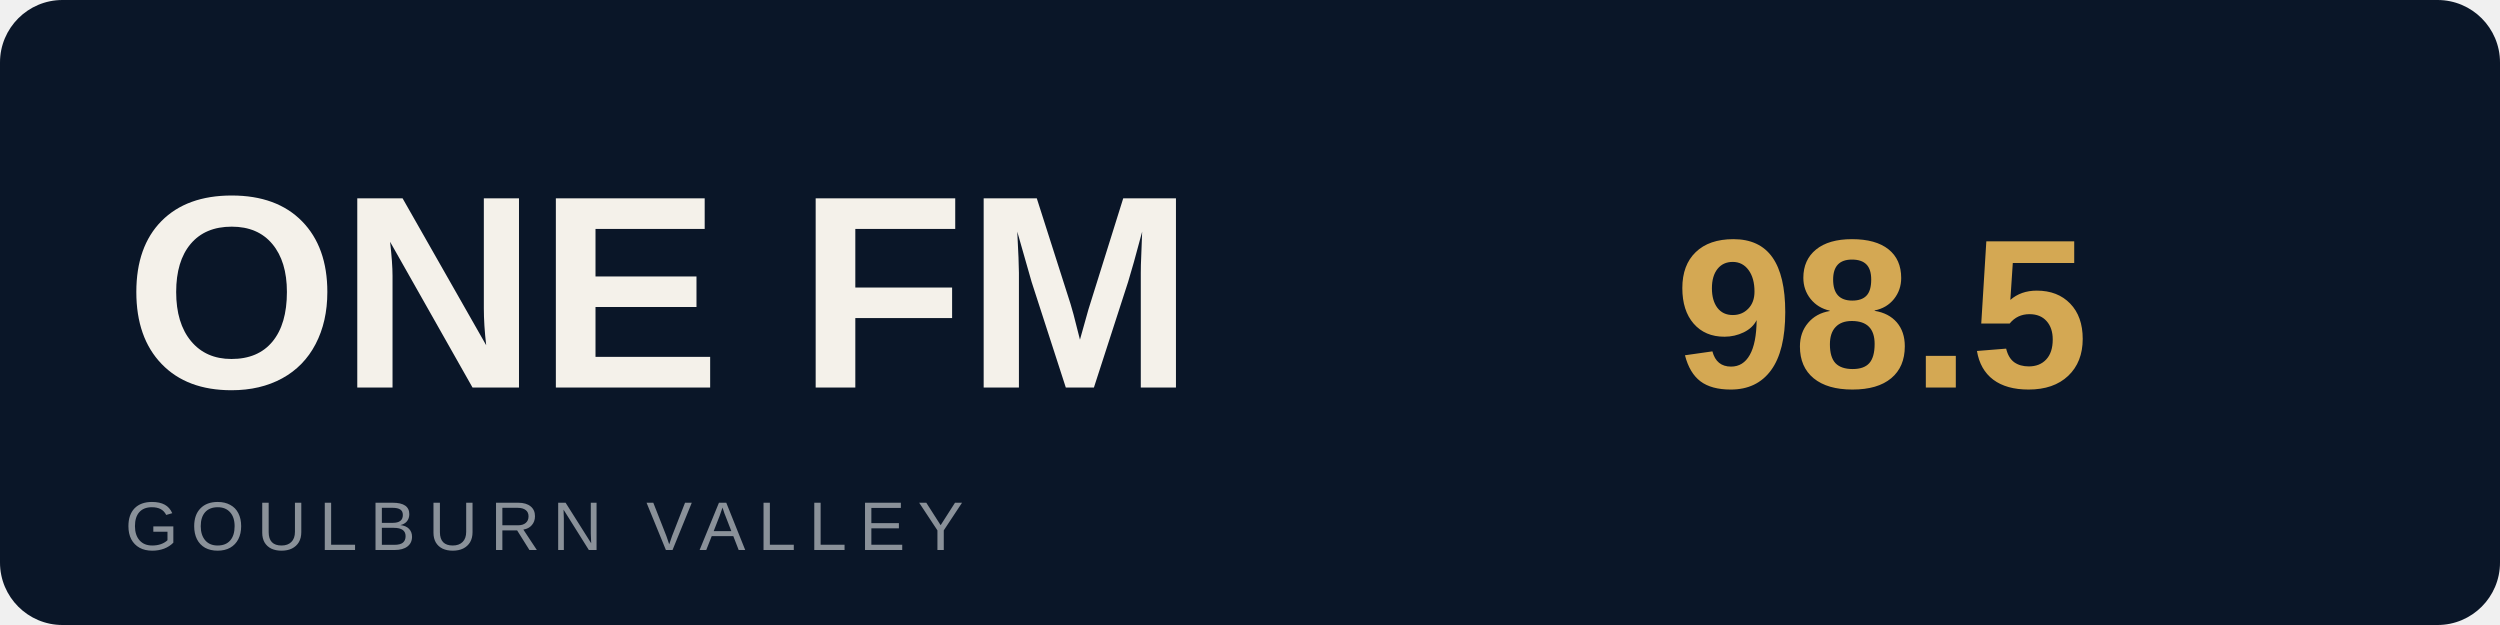
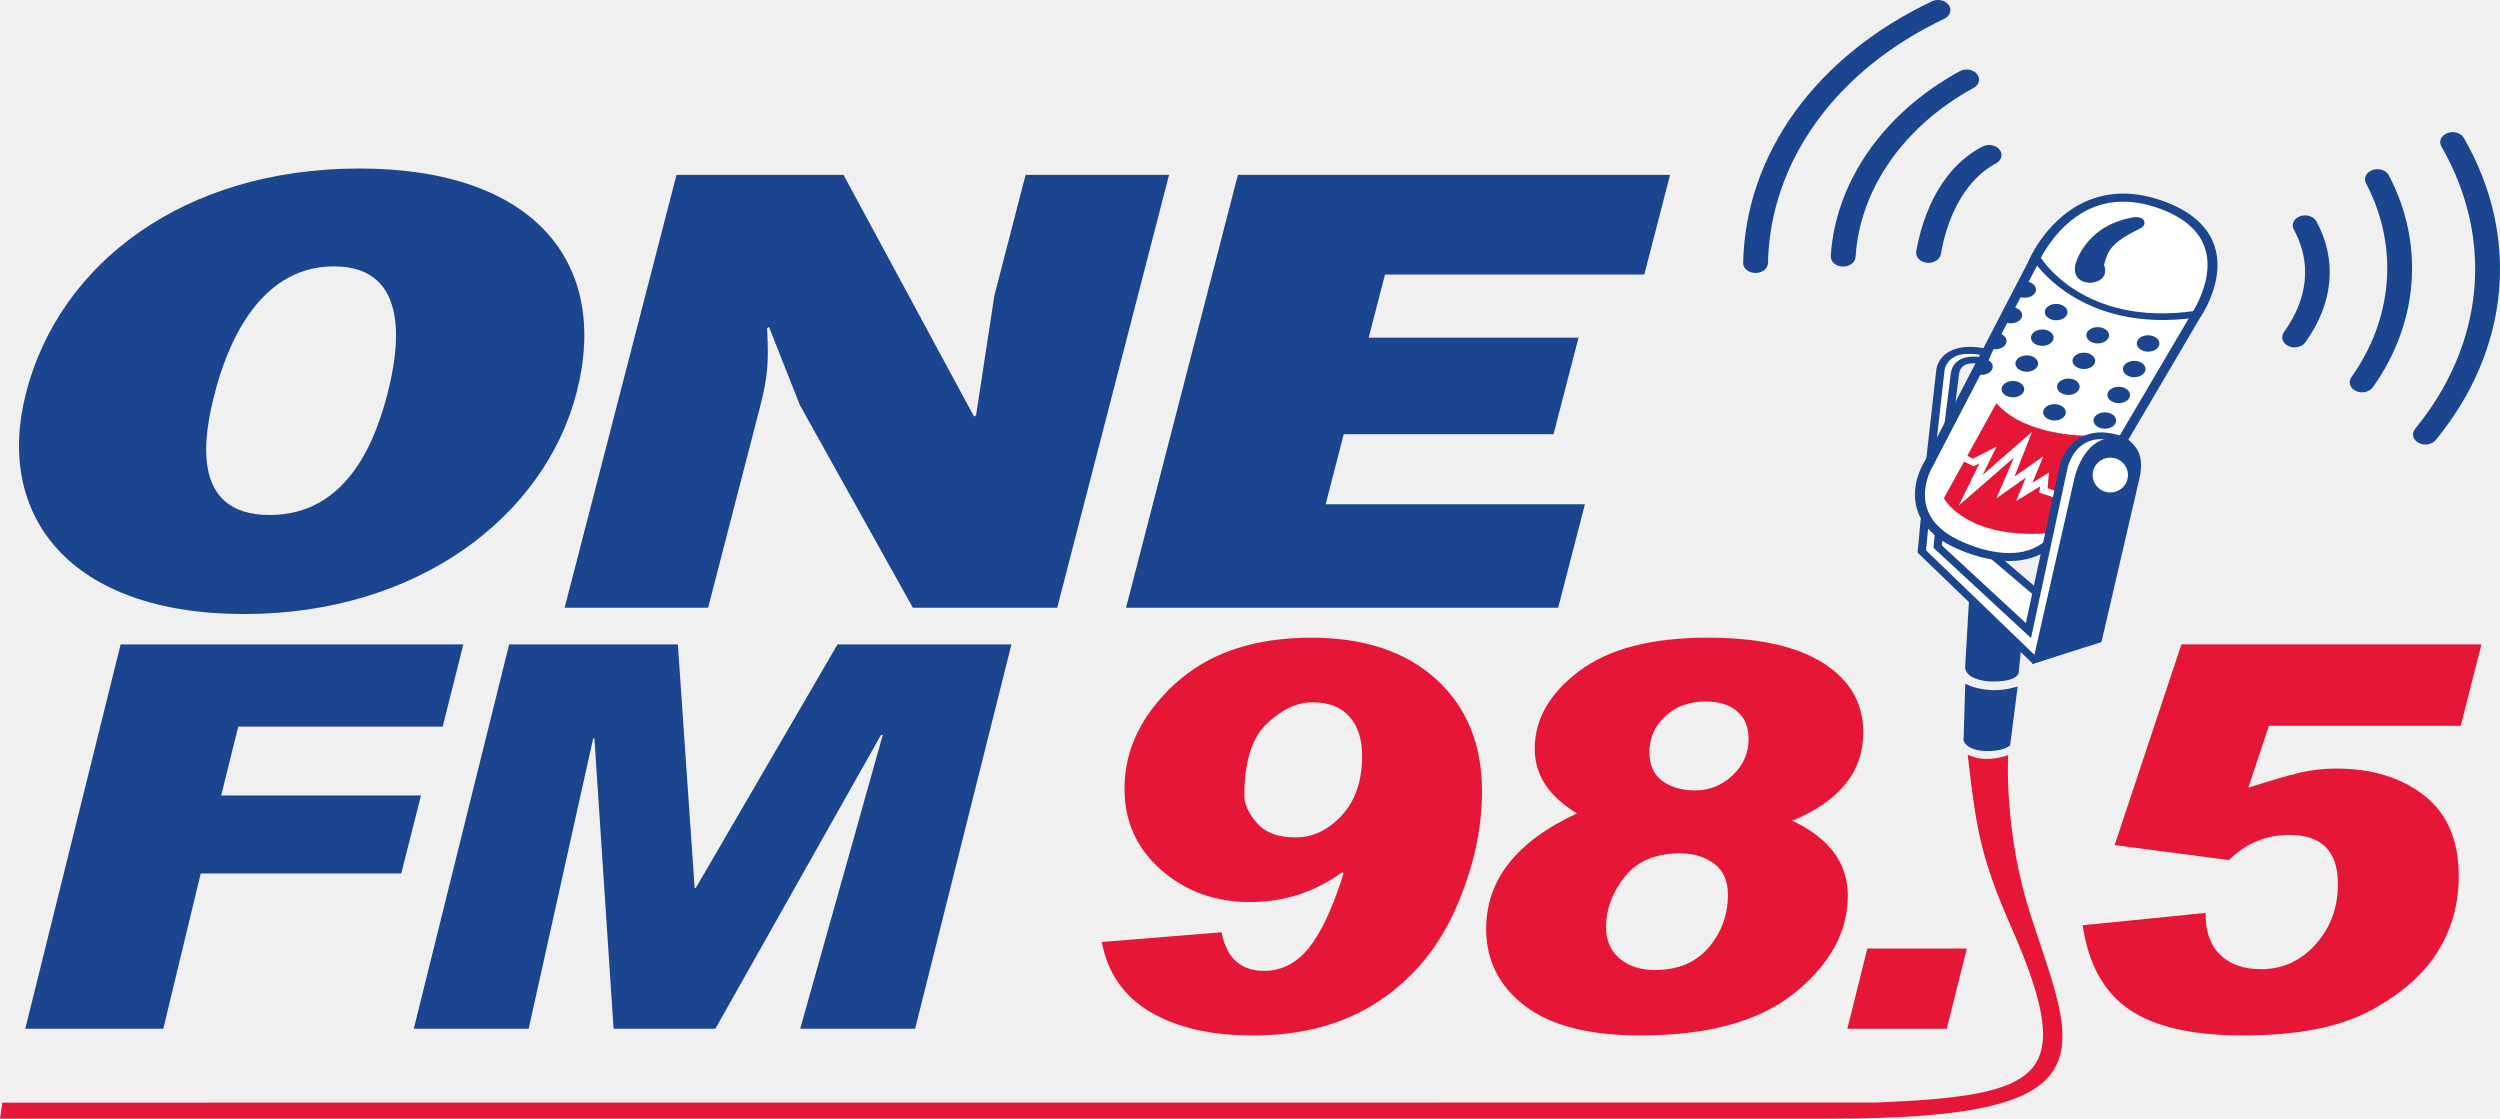
- <svg xmlns="http://www.w3.org/2000/svg" viewBox="0 0 400 100" role="img" aria-label="ONE FM 98.5">
-   <rect width="400" height="100" rx="10" fill="#0A1628" />
-   <text x="20" y="62" font-family="Arial,Helvetica,sans-serif" font-size="44" font-weight="900" fill="#F4F1EA">ONE FM</text>
-   <text x="268" y="62" font-family="Arial,Helvetica,sans-serif" font-size="34" font-weight="700" fill="#D4A853">98.5</text>
-   <text x="20" y="88" font-family="Arial,Helvetica,sans-serif" font-size="11" fill="#8A9199" letter-spacing="2">GOULBURN VALLEY</text>
+ <svg xmlns="http://www.w3.org/2000/svg" width="401.157pt" height="179.504pt" viewBox="0 0 401.157 179.504" version="1.1" id="svg55">
+   <defs id="defs5">
+     <clipPath id="clip-0">
+       <path clip-rule="nonzero" d="M 0,271 H 594.641 V 671 H 0 Z m 0,0" id="path1" />
+     </clipPath>
+     <clipPath id="clip-1">
+       <path clip-rule="nonzero" d="m 409.676,386.152 h 21.59 v 19.395 h -21.59 z m 0,0" id="path2" />
+     </clipPath>
+     <clipPath id="clip-2">
+       <path clip-rule="nonzero" d="m 405.395,403.469 h 27.488 v 23.227 h -27.488 z m 0,0" id="path3" />
+     </clipPath>
+     <clipPath id="clip-3">
+       <path clip-rule="nonzero" d="m 406.781,376.621 h 9.125 v 17.418 h -9.125 z m 0,0" id="path4" />
+     </clipPath>
+     <clipPath id="clip-4">
+       <path clip-rule="nonzero" d="m 405.395,390.348 h 34.109 v 35.965 h -34.109 z m 0,0" id="path5" />
+     </clipPath>
+   </defs>
+   <path fill-rule="nonzero" fill="#1b458f" fill-opacity="1" d="m 74.351,103.402 -3.316,13.195 h -32.805 l -2.738,11.043 h 32.062 l -3.168,12.523 h -32.176 l -6.008,24.914 H 4.054 L 19.355,103.402 Z m 0,0" id="path6" />
+   <path fill-rule="nonzero" fill="#1b458f" fill-opacity="1" d="m 162.304,103.402 -15.465,61.676 h -18.438 l 13.25,-47.133 h -0.293 l -26.57,47.133 H 98.457 l -3.078,-46.594 h -0.195 l -10.352,46.594 h -18.438 l 15.305,-61.676 H 108.773 l 2.688,39.074 h 0.195 l 22.738,-39.074 z m 0,0" id="path7" />
+   <path fill-rule="nonzero" fill="#e51636" fill-opacity="1" d="m 207.851,134.375 c 2.82,0 5.309,-1.188 7.477,-3.551 2.164,-2.367 3.246,-5.543 3.246,-9.516 0,-2.691 -0.68,-4.797 -2.047,-6.324 -1.359,-1.527 -3.34,-2.293 -5.938,-2.293 -2.469,0 -4.906,1.145 -7.309,3.426 -2.406,2.285 -3.609,6.16 -3.609,11.617 0,1.316 0.664,2.754 2,4.309 1.328,1.555 3.387,2.332 6.18,2.332 m 7.5,5.602 c -4.391,3.18 -9.316,4.766 -14.773,4.766 -5.59,0 -10.344,-1.719 -14.262,-5.156 -3.918,-3.438 -5.875,-7.773 -5.875,-13.023 0,-6.227 2.684,-11.824 8.059,-16.789 5.371,-4.969 12.68,-7.449 21.922,-7.449 8.461,0 15.137,2.227 20.035,6.672 4.898,4.449 7.348,10.449 7.348,18 0,6.117 -1.391,12.355 -4.18,18.715 -2.793,6.363 -6.941,11.355 -12.453,14.988 -5.512,3.637 -12.219,5.453 -20.109,5.453 -6.719,0 -12.211,-1.25 -16.465,-3.758 -4.258,-2.508 -6.859,-6.25 -7.805,-11.242 l 19.23,-1.562 c 0.777,4.129 3.059,6.195 6.828,6.195 2.809,0 5.211,-1.234 7.195,-3.707 1.984,-2.477 3.832,-6.449 5.547,-11.934 z m 0,0" id="path8" />
+   <path fill-rule="nonzero" fill="#e51636" fill-opacity="1" d="m 271.996,126.832 c 2.293,0 4.305,-0.805 6.016,-2.41 1.715,-1.613 2.578,-3.566 2.578,-5.859 0,-1.906 -0.617,-3.383 -1.848,-4.43 -1.234,-1.051 -2.91,-1.574 -5.047,-1.574 -2.625,0 -4.781,0.789 -6.48,2.375 -1.699,1.578 -2.547,3.504 -2.547,5.77 0,2.043 0.688,3.574 2.062,4.602 1.371,1.016 3.129,1.527 5.266,1.527 m -6.453,28.82 c 3.711,0 6.594,-1.211 8.648,-3.633 2.051,-2.426 3.078,-5.23 3.078,-8.41 0,-2.281 -0.746,-3.969 -2.246,-5.051 -1.492,-1.086 -3.309,-1.629 -5.441,-1.629 -3.941,0 -6.906,1.266 -8.895,3.785 -1.988,2.52 -2.984,5.219 -2.984,8.094 0,2.082 0.727,3.746 2.172,4.984 1.445,1.238 3.332,1.859 5.668,1.859 m -12.492,-25.133 c -4.523,-2.719 -6.785,-6.168 -6.785,-10.352 0,-4.742 2.371,-8.898 7.121,-12.477 4.742,-3.578 11.621,-5.367 20.633,-5.367 8.094,0 14.277,1.359 18.555,4.082 4.277,2.719 6.414,6.422 6.414,11.109 0,6.309 -3.801,11.039 -11.398,14.176 5.941,2.812 8.914,6.812 8.914,12.008 0,5.785 -2.816,10.977 -8.453,15.57 -5.633,4.59 -13.922,6.883 -24.859,6.883 -8.207,0 -14.383,-1.586 -18.516,-4.758 -4.137,-3.172 -6.203,-7.285 -6.203,-12.34 0,-7.859 4.855,-14.039 14.578,-18.535" id="path9" />
+   <path fill-rule="nonzero" fill="#e51636" fill-opacity="1" d="m 315.597,152.207 -3.215,12.871 h -15.953 l 3.215,-12.871 z m 0,0" id="path10" />
+   <path fill-rule="nonzero" fill="#e51636" fill-opacity="1" d="m 398.183,103.402 -3.328,13.062 h -30.781 l -3.301,9.926 c 3.672,-1.168 6.438,-1.973 8.297,-2.41 1.852,-0.434 3.805,-0.652 5.852,-0.652 5.691,0 10.383,1.445 14.078,4.32 3.691,2.883 5.539,7.191 5.539,12.922 0,4.496 -1.137,8.555 -3.402,12.18 -2.27,3.625 -5.867,6.77 -10.793,9.422 -4.926,2.652 -11.73,3.98 -20.414,3.98 -8.152,0 -14.258,-1.395 -18.301,-4.188 -4.047,-2.789 -6.527,-7.289 -7.441,-13.492 l 19.73,-1.98 v 0.254 c 0,2.824 0.793,4.992 2.379,6.5 1.59,1.516 3.758,2.273 6.512,2.273 3.469,0 6.395,-1.336 8.77,-4 2.371,-2.664 3.562,-5.852 3.562,-9.555 v -0.168 c 0,-5.219 -2.605,-7.828 -7.809,-7.828 -3.699,0 -6.918,1.348 -9.668,4.039 l -18.34,-2.402 10.711,-32.203 z m 0,0" id="path11" />
+   <path fill-rule="nonzero" fill="#e51636" fill-opacity="1" d="m 0.691,178.902 0.199,-1.371 300.078,-0.016 c 26.879,-1.09 33.309,-3.973 22.418,-28.73 -4.914,-11.18 -5.633,-15.613 -6.938,-26.758 0,0 2.109,0.809 5.16,-0.043 0,0 -0.531,12.07 3.605,24.859 7.195,22.281 13.777,32.062 -31.711,32.062 z m 0,0" id="path12" />
+   <g clip-path="url(#clip-0)" id="g13" transform="translate(-97.01998,-320.4259)">
+     <path fill="none" stroke-width="1.197" stroke-linecap="butt" stroke-linejoin="miter" stroke="#e51636" stroke-opacity="1" stroke-miterlimit="101" d="m 97.823,-499.458 0.199,1.373 300.421,0.016 c 26.91,1.091 33.347,3.977 22.444,28.763 -4.92,11.192 -5.639,15.631 -6.945,26.788 0,0 2.112,-0.81 5.166,0.043 0,0 -0.532,-12.084 3.61,-24.888 7.204,-22.307 13.793,-32.099 -31.747,-32.099 z m 0,0" transform="matrix(0.998859,0,0,-0.998859,0,0.440353)" id="path13" />
+   </g>
+   <path fill-rule="nonzero" fill="#ffffff" fill-opacity="1" d="m 340.711,70.816 11.793,-20.027 c 0,0 8.352,-12.035 -5.391,-17.836 -13.742,-5.801 -20.746,9.414 -20.746,9.414 l -16.711,32.168 c 0,0 -5.52,8.426 5.523,13.242 5.527,2.406 9.941,1.477 12.973,-0.051 l 3.062,-13.57 c 0,0 0.473,-4.215 5.727,-4.215 0,0 2.145,-0.082 3.77,0.875" id="path14" />
+   <g clip-path="url(#clip-1)" id="g15" transform="translate(-97.01998,-320.4259)">
+     <path fill-rule="nonzero" fill="#e51636" fill-opacity="1" d="m 431.266,390.855 c 0,0 -8.961,-0.023 -13.742,-4.703 l -7.848,14.199 c 0,0 3.539,6.07 16.066,5.086 z m 0,0" id="path15" />
+   </g>
+   <path fill-rule="nonzero" fill="#e51636" fill-opacity="1" d="m 320.722,66.648 c 4.164,3.48 10.391,4.164 12.641,4.285 -0.445,1.176 -4.891,12.91 -5.137,13.559 -10.477,0.695 -14.152,-3.629 -14.828,-4.59 m 6.5,-14.395 -7.977,14.426 0.133,0.223 c 0.152,0.262 3.887,6.402 16.73,5.395 l 0.441,-0.035 5.918,-15.617 -0.895,-0.004 c -0.086,0 -8.715,-0.086 -13.234,-4.512 l -0.68,-0.664 z m 0,0" id="path16" />
+   <g clip-path="url(#clip-2)" id="g17" transform="translate(-97.01998,-320.4259)">
+     <path fill-rule="nonzero" fill="#ffffff" fill-opacity="1" d="m 416.801,409.574 16.082,13.676 -9.566,3.445 -17.922,-17.781 0.57,-5.445" id="path17" />
+   </g>
+   <g clip-path="url(#clip-3)" id="g18" transform="translate(-97.01998,-320.4259)">
+     <path fill-rule="nonzero" fill="#ffffff" fill-opacity="1" d="m 406.781,394.039 1.617,-14.312 c 0,0 0.469,-4.324 7.508,-2.762 l -0.535,1.418 c 0,0 -4.379,-1.199 -4.684,2.219 l -1.012,8.094" id="path18" />
+   </g>
+   <g clip-path="url(#clip-4)" id="g19" transform="translate(-97.01998,-320.4259)">
+     <path fill-rule="nonzero" fill="#ffffff" fill-opacity="1" d="m 408.172,405.77 -0.215,2.379 14.547,13.457 5.664,-26.344 c 0,0 1.574,-7.004 9.297,-4.293 0,0 2.703,1.312 1.887,4.375 l -6.469,27.906 -9.434,3.062 -18.051,-17.398 0.5,-5.281" id="path19" />
+   </g>
+   <path fill-rule="nonzero" fill="#1b458f" fill-opacity="1" d="m 326.421,95.574 c -3.652,-3.105 -7.121,-6.051 -7.121,-6.051 l 0.961,-0.746 6.363,5.41 z m 0,0" id="path20" />
+   <path fill-rule="nonzero" fill="#1b458f" fill-opacity="1" d="m 312.777,56.418 c -1.848,1.043 -2.055,2.762 -2.062,2.832 l -1.613,14.316 1.324,0.098 1.609,-14.316 c 0,-0.012 0.172,-1.305 1.512,-2.055 1.047,-0.582 2.586,-0.645 4.484,-0.32 -0.066,0.168 -0.074,0.188 -0.133,0.344 -0.82,-0.129 -2.238,-0.234 -3.367,0.375 -0.91,0.492 -1.426,1.312 -1.527,2.445 l -1.008,8.078 1.32,0.109 1.012,-8.098 c 0.07,-0.789 0.383,-1.336 0.926,-1.633 1.102,-0.598 2.867,-0.129 2.883,-0.125 l 0.641,0.176 0.945,-2.48 -0.66,-0.148 c -2.656,-0.59 -4.77,-0.453 -6.285,0.402" id="path21" />
+   <path fill-rule="nonzero" fill="#1b458f" fill-opacity="1" d="m 334.402,69.93 c -3.094,1.34 -3.875,4.668 -3.906,4.809 0,0 -4.98,23.207 -5.422,25.242 -1.586,-1.465 -13.121,-12.133 -13.457,-12.445 0.039,-0.367 0.199,-2.152 0.199,-2.152 l -1.328,-0.078 -0.234,2.602 15.648,14.477 5.902,-27.453 c 0.004,-0.027 0.699,-2.961 3.23,-4.055 1.387,-0.602 3.121,-0.547 5.145,0.16 0.012,0.012 1.645,0.852 1.645,2.77 0,0.305 -0.043,0.637 -0.141,1 0,0 -6.262,26.773 -6.395,27.344 -0.602,0.195 -7.883,2.84 -8.66,3.094 -0.59,-0.566 -17.23,-16.609 -17.566,-16.934 0.035,-0.402 0.477,-5.059 0.477,-5.059 l -1.324,-0.082 -0.516,5.5 18.531,17.863 10.602,-3.664 6.148,-27.852 c 0.906,-3.383 -2.066,-4.871 -2.195,-4.938 -2.496,-0.879 -4.617,-0.918 -6.383,-0.148" id="path22" />
+   <path fill-rule="nonzero" fill="#1b458f" fill-opacity="1" d="m 335.714,31.922 c -7.137,2.551 -10.184,9.875 -10.309,10.188 l -16.684,32.117 c -0.082,0.121 -2.52,4.043 -0.883,8.137 0.992,2.496 3.277,4.496 6.785,5.934 5.711,2.348 10.727,2.297 14.125,-0.148 l 0.004,-1.188 c -0.492,-0.184 -0.859,0.082 -1.055,0.223 -3.691,2.648 -8.758,1.441 -12.359,-0.039 -3.109,-1.277 -5.117,-3.012 -5.984,-5.168 -1.43,-3.578 0.785,-7.168 0.809,-7.199 l 16.734,-32.215 c 0.051,-0.121 2.973,-7.145 9.461,-9.465 3.082,-1.094 6.523,-0.965 10.223,0.387 3.664,1.344 6.043,3.316 7.062,5.867 2.062,5.129 -1.996,11.008 -2.035,11.062 l -11.82,20.07 1.441,0.555 11.785,-20.027 c 0.156,-0.215 4.418,-6.375 2.148,-12.055 -1.164,-2.91 -3.832,-5.152 -7.926,-6.648 -4.137,-1.516 -8.012,-1.645 -11.523,-0.387" id="path23" />
+   <path fill-rule="nonzero" fill="#1b458f" fill-opacity="1" d="m 326.105,41.558 c 0.07,0.121 7.441,12.152 26.449,9.379 l -0.238,-1.059 c -17.984,2.625 -24.738,-8.32 -25.016,-8.789 z m 0,0" id="path24" />
+   <path fill-rule="nonzero" fill="#1b458f" fill-opacity="1" d="m 333.015,42.461 c 0,0 1.434,-6.004 8.777,-7.484 0,0 1.348,-0.438 2.086,0.219 0,0 0.816,0.855 -0.559,1.516 -4.762,2.316 -5.098,3.629 -5.703,5.789 0,0 1.078,2.438 -2.023,2.871 0,0 -3.164,0.223 -2.578,-2.91" id="path25" />
+   <path fill-rule="nonzero" fill="#1b458f" fill-opacity="1" d="m 346.503,55.109 c 0,-0.723 -0.809,-1.312 -1.812,-1.312 -1.004,0 -1.82,0.59 -1.82,1.312 0,0.73 0.816,1.316 1.82,1.316 1.004,0 1.812,-0.586 1.812,-1.316" id="path26" />
+   <path fill-rule="nonzero" fill="#1b458f" fill-opacity="1" d="m 344.285,59.215 c 0,-0.723 -0.816,-1.312 -1.82,-1.312 -1,0 -1.816,0.59 -1.816,1.312 0,0.727 0.816,1.312 1.816,1.312 1.004,0 1.82,-0.586 1.82,-1.312" id="path27" />
+   <path fill-rule="nonzero" fill="#1b458f" fill-opacity="1" d="m 341.793,63.375 c 0,-0.727 -0.816,-1.312 -1.82,-1.312 -1.004,0 -1.816,0.586 -1.816,1.312 0,0.723 0.812,1.312 1.816,1.312 1.004,0 1.82,-0.59 1.82,-1.312" id="path28" />
+   <path fill-rule="nonzero" fill="#1b458f" fill-opacity="1" d="m 339.566,67.476 c 0,-0.723 -0.812,-1.312 -1.816,-1.312 -1.004,0 -1.82,0.59 -1.82,1.312 0,0.727 0.816,1.316 1.82,1.316 1.004,0 1.816,-0.59 1.816,-1.316" id="path29" />
+   <path fill-rule="nonzero" fill="#1b458f" fill-opacity="1" d="m 338.425,53.797 c 0,-0.723 -0.816,-1.309 -1.82,-1.309 -1.004,0 -1.82,0.586 -1.82,1.309 0,0.727 0.816,1.312 1.82,1.312 1.004,0 1.82,-0.586 1.82,-1.312" id="path30" />
+   <path fill-rule="nonzero" fill="#1b458f" fill-opacity="1" d="m 336.199,57.898 c 0,-0.719 -0.812,-1.309 -1.812,-1.309 -1.008,0 -1.824,0.59 -1.824,1.309 0,0.73 0.816,1.316 1.824,1.316 1,0 1.812,-0.586 1.812,-1.316" id="path31" />
+   <path fill-rule="nonzero" fill="#1b458f" fill-opacity="1" d="m 333.707,62.062 c 0,-0.727 -0.812,-1.316 -1.82,-1.316 -1,0 -1.816,0.59 -1.816,1.316 0,0.723 0.816,1.312 1.816,1.312 1.008,0 1.82,-0.59 1.82,-1.312" id="path32" />
+   <path fill-rule="nonzero" fill="#1b458f" fill-opacity="1" d="m 331.488,66.164 c 0,-0.723 -0.816,-1.312 -1.82,-1.312 -1,0 -1.82,0.59 -1.82,1.312 0,0.723 0.82,1.312 1.82,1.312 1.004,0 1.82,-0.59 1.82,-1.312" id="path33" />
+   <path fill-rule="nonzero" fill="#1b458f" fill-opacity="1" d="m 331.757,50.078 c 0,-0.723 -0.816,-1.312 -1.82,-1.312 -1.004,0 -1.82,0.59 -1.82,1.312 0,0.723 0.816,1.312 1.82,1.312 1.004,0 1.82,-0.59 1.82,-1.312" id="path34" />
+   <path fill-rule="nonzero" fill="#1b458f" fill-opacity="1" d="m 329.531,54.18 c 0,-0.727 -0.809,-1.309 -1.816,-1.309 -1.004,0 -1.82,0.582 -1.82,1.309 0,0.727 0.816,1.316 1.82,1.316 1.008,0 1.816,-0.59 1.816,-1.316" id="path35" />
+   <path fill-rule="nonzero" fill="#1b458f" fill-opacity="1" d="m 327.039,58.34 c 0,-0.727 -0.816,-1.316 -1.816,-1.316 -1.004,0 -1.82,0.59 -1.82,1.316 0,0.727 0.816,1.312 1.82,1.312 1,0 1.816,-0.586 1.816,-1.312" id="path36" />
+   <path fill-rule="nonzero" fill="#1b458f" fill-opacity="1" d="m 324.816,62.445 c 0,-0.727 -0.812,-1.316 -1.82,-1.316 -1.004,0 -1.816,0.59 -1.816,1.316 0,0.727 0.812,1.312 1.816,1.312 1.008,0 1.82,-0.586 1.82,-1.312" id="path37" />
+   <path fill-rule="nonzero" fill="#1b458f" fill-opacity="1" d="m 323.761,47.496 c 0.312,0.18 0.699,0.285 1.125,0.285 1.004,0 1.816,-0.59 1.816,-1.312 0,-0.727 -0.812,-1.316 -1.816,-1.316" id="path38" />
+   <path fill-rule="nonzero" fill="#1b458f" fill-opacity="1" d="m 321.843,51.742 c 0.242,0.09 0.523,0.141 0.816,0.141 1.004,0 1.82,-0.59 1.82,-1.312 0,-0.605 -0.57,-1.117 -1.344,-1.266" id="path39" />
+   <path fill-rule="nonzero" fill="#1b458f" fill-opacity="1" d="m 319.152,55.816 c 0.289,0.145 0.637,0.227 1.016,0.227 1.004,0 1.816,-0.59 1.816,-1.312 0,-0.629 -0.602,-1.152 -1.41,-1.285" id="path40" />
+   <path fill-rule="nonzero" fill="#1b458f" fill-opacity="1" d="m 316.816,59.863 c 0.309,0.176 0.703,0.281 1.133,0.281 1,0 1.812,-0.586 1.812,-1.312 0,-0.602 -0.562,-1.113 -1.328,-1.266" id="path41" />
+   <path fill-rule="nonzero" fill="#1b458f" fill-opacity="1" d="m 343.273,76.89 -6.062,26.137 -11.102,3.523 6.652,-29.332 c 0,0 1.227,-7.156 6.699,-6.988 0,0 5.375,0 3.812,6.66" id="path42" />
+   <path fill-rule="nonzero" fill="#1b458f" fill-opacity="1" d="m 318.097,23.519 c -7.336,3.859 -9.797,12.188 -10.609,16.809 -0.156,0.883 0.598,1.703 1.684,1.832 1.09,0.125 2.102,-0.492 2.258,-1.375 1.219,-6.938 4.438,-12.242 8.828,-14.551 0.926,-0.484 1.188,-1.484 0.59,-2.234 -0.598,-0.75 -1.828,-0.965 -2.75,-0.48" id="path43" />
+   <path fill-rule="nonzero" fill="#1b458f" fill-opacity="1" d="m 314.464,11.43 c -12.215,6.664 -19.949,17.75 -20.691,29.645 -0.055,0.895 0.785,1.652 1.887,1.699 1.098,0.043 2.031,-0.641 2.09,-1.535 0.676,-10.887 7.758,-21.031 18.934,-27.129 0.914,-0.5 1.156,-1.5 0.543,-2.242 -0.613,-0.742 -1.852,-0.938 -2.762,-0.438" id="path44" />
+   <path fill-rule="nonzero" fill="#1b458f" fill-opacity="1" d="M 309.98,0.223 C 291.394,9.035 280.082,24.719 279.711,42.164 c -0.016,0.895 0.859,1.625 1.957,1.641 1.098,0.016 2.004,-0.691 2.023,-1.586 0.344,-16.309 10.918,-30.965 28.301,-39.207 0.945,-0.453 1.266,-1.438 0.707,-2.211 -0.555,-0.77 -1.77,-1.031 -2.719,-0.578" id="path45" />
+   <path fill-rule="nonzero" fill="#1b458f" fill-opacity="1" d="m 369.089,34.699 c -1.008,0.359 -1.465,1.312 -1.023,2.129 3.637,6.73 1.145,12.68 -1.586,16.484 -0.551,0.77 -0.23,1.758 0.715,2.211 0.953,0.449 2.172,0.188 2.723,-0.582 4.52,-6.297 5.156,-13.188 1.789,-19.41 -0.438,-0.816 -1.613,-1.191 -2.617,-0.832" id="path46" />
+   <path fill-rule="nonzero" fill="#1b458f" fill-opacity="1" d="m 380.699,27.277 c -1.012,0.352 -1.48,1.305 -1.047,2.125 5.273,10.023 4.398,21.656 -2.344,31.125 -0.547,0.773 -0.223,1.762 0.727,2.211 0.953,0.445 2.172,0.18 2.719,-0.594 7.367,-10.344 8.324,-23.059 2.559,-34.016 -0.434,-0.82 -1.605,-1.203 -2.613,-0.852" id="path47" />
+   <path fill-rule="nonzero" fill="#1b458f" fill-opacity="1" d="m 392.711,21.355 c -0.996,0.379 -1.43,1.34 -0.961,2.148 8.512,14.773 6.934,31.715 -4.219,45.316 -0.609,0.742 -0.359,1.75 0.555,2.238 0.914,0.496 2.152,0.297 2.758,-0.445 11.93,-14.551 13.613,-32.672 4.512,-48.477 -0.469,-0.809 -1.652,-1.16 -2.645,-0.781" id="path48" />
+   <path fill-rule="nonzero" fill="#1b458f" fill-opacity="1" d="m 315.933,96.726 -0.605,10.34 c 0.102,1.738 2.676,2.246 4.18,2.285 3.777,0.09 4.328,-1.074 4.402,-1.305 l 0.445,-4.41 -8.34,-8.32 z m 0,0" id="path49" />
+   <path fill-rule="nonzero" fill="#1b458f" fill-opacity="1" d="m 315.328,110.582 -0.25,8.211 0.019,0.059 c 0.016,0.066 0.43,1.551 3.48,1.656 2.578,0.094 3.676,-0.676 3.793,-0.766 l 0.18,-0.141 1.211,-9.441 -0.965,0.246 c -3.516,0.902 -6.477,-0.281 -6.504,-0.293 l -0.934,-0.383 z m 0,0" id="path50" />
+   <path fill-rule="nonzero" fill="#ffffff" fill-opacity="1" d="m 341.457,76.23 c 0,-1.539 -1.27,-2.789 -2.828,-2.789 -1.566,0 -2.832,1.25 -2.832,2.789 0,1.543 1.266,2.793 2.832,2.793 1.559,0 2.828,-1.25 2.828,-2.793" id="path51" />
+   <path fill-rule="nonzero" fill="#ffffff" fill-opacity="1" d="m 323.921,71.164 c 0,0 -3.285,2.879 -5.777,5.043 0.727,-1.496 2.223,-4.539 2.223,-4.539 0,0 -3.32,1.703 -3.773,1.934 -0.41,-0.145 -1.02,-0.562 -1.02,-0.562 l -0.531,0.992 1.668,0.785 c 0,0 0.676,-0.348 0.914,-0.469 -0.797,1.629 -3.312,6.766 -3.312,6.766 0,0 6.43,-5.59 8.844,-7.684 -0.895,2.078 -2.809,6.543 -2.809,6.543 0,0 3.371,-2.391 4.73,-3.352 -0.438,1.059 -1.562,3.781 -1.562,3.781 0,0 2.887,-1.773 3.852,-2.363 -0.004,0.121 -0.148,1.008 -0.148,1.008 l 2.188,0.727 0.23,-1.062 c 0,0 -0.609,-0.203 -1.07,-0.363 0.019,-0.41 0.199,-2.516 0.199,-2.516 0,0 -1.867,1.148 -2.633,1.621 0.473,-1.148 1.754,-4.254 1.754,-4.254 0,0 -3.289,2.332 -4.637,3.285 0.957,-2.438 2.816,-7.184 2.816,-7.184 z m 0,0" id="path52" />
+   <path fill-rule="nonzero" fill="#1b458f" fill-opacity="1" d="m 34.464,63.094 c -1.73,6.684 -4.109,19.543 8.816,19.543 12.926,0 17.191,-12.859 18.918,-19.543 1.754,-6.781 3.914,-20.352 -8.609,-20.352 -12.52,0 -17.375,13.57 -19.125,20.352 m 58.059,-0.102 c -5.105,19.746 -25.344,35.539 -53.352,35.539 -28.008,0 -40.082,-15.793 -34.98,-35.539 5.367,-20.758 25.312,-35.949 53.457,-35.949 28.145,0 40.238,15.191 34.875,35.949" id="path53" />
+   <path fill-rule="nonzero" fill="#1b458f" fill-opacity="1" d="m 146.484,97.523 -18.129,-32.508 -4.965,-12.555 -0.32,0.203 0.059,0.812 c 0.195,4.453 0.105,6.883 -1.125,11.641 l -8.379,32.406 H 90.601 l 17.953,-69.465 h 26.797 l 20.945,38.781 0.324,-0.199 2.949,-19.242 5,-19.34 h 23.023 l -17.949,69.465 z m 0,0" id="path54" />
+   <path fill-rule="nonzero" fill="#1b458f" fill-opacity="1" d="m 250.027,97.523 h -69.34 l 17.953,-69.465 h 69.344 l -4.137,15.996 h -41.605 l -2.621,10.125 h 33.668 l -4.004,15.496 h -33.664 l -2.906,11.238 h 41.609 z m 0,0" id="path55" />
</svg>
